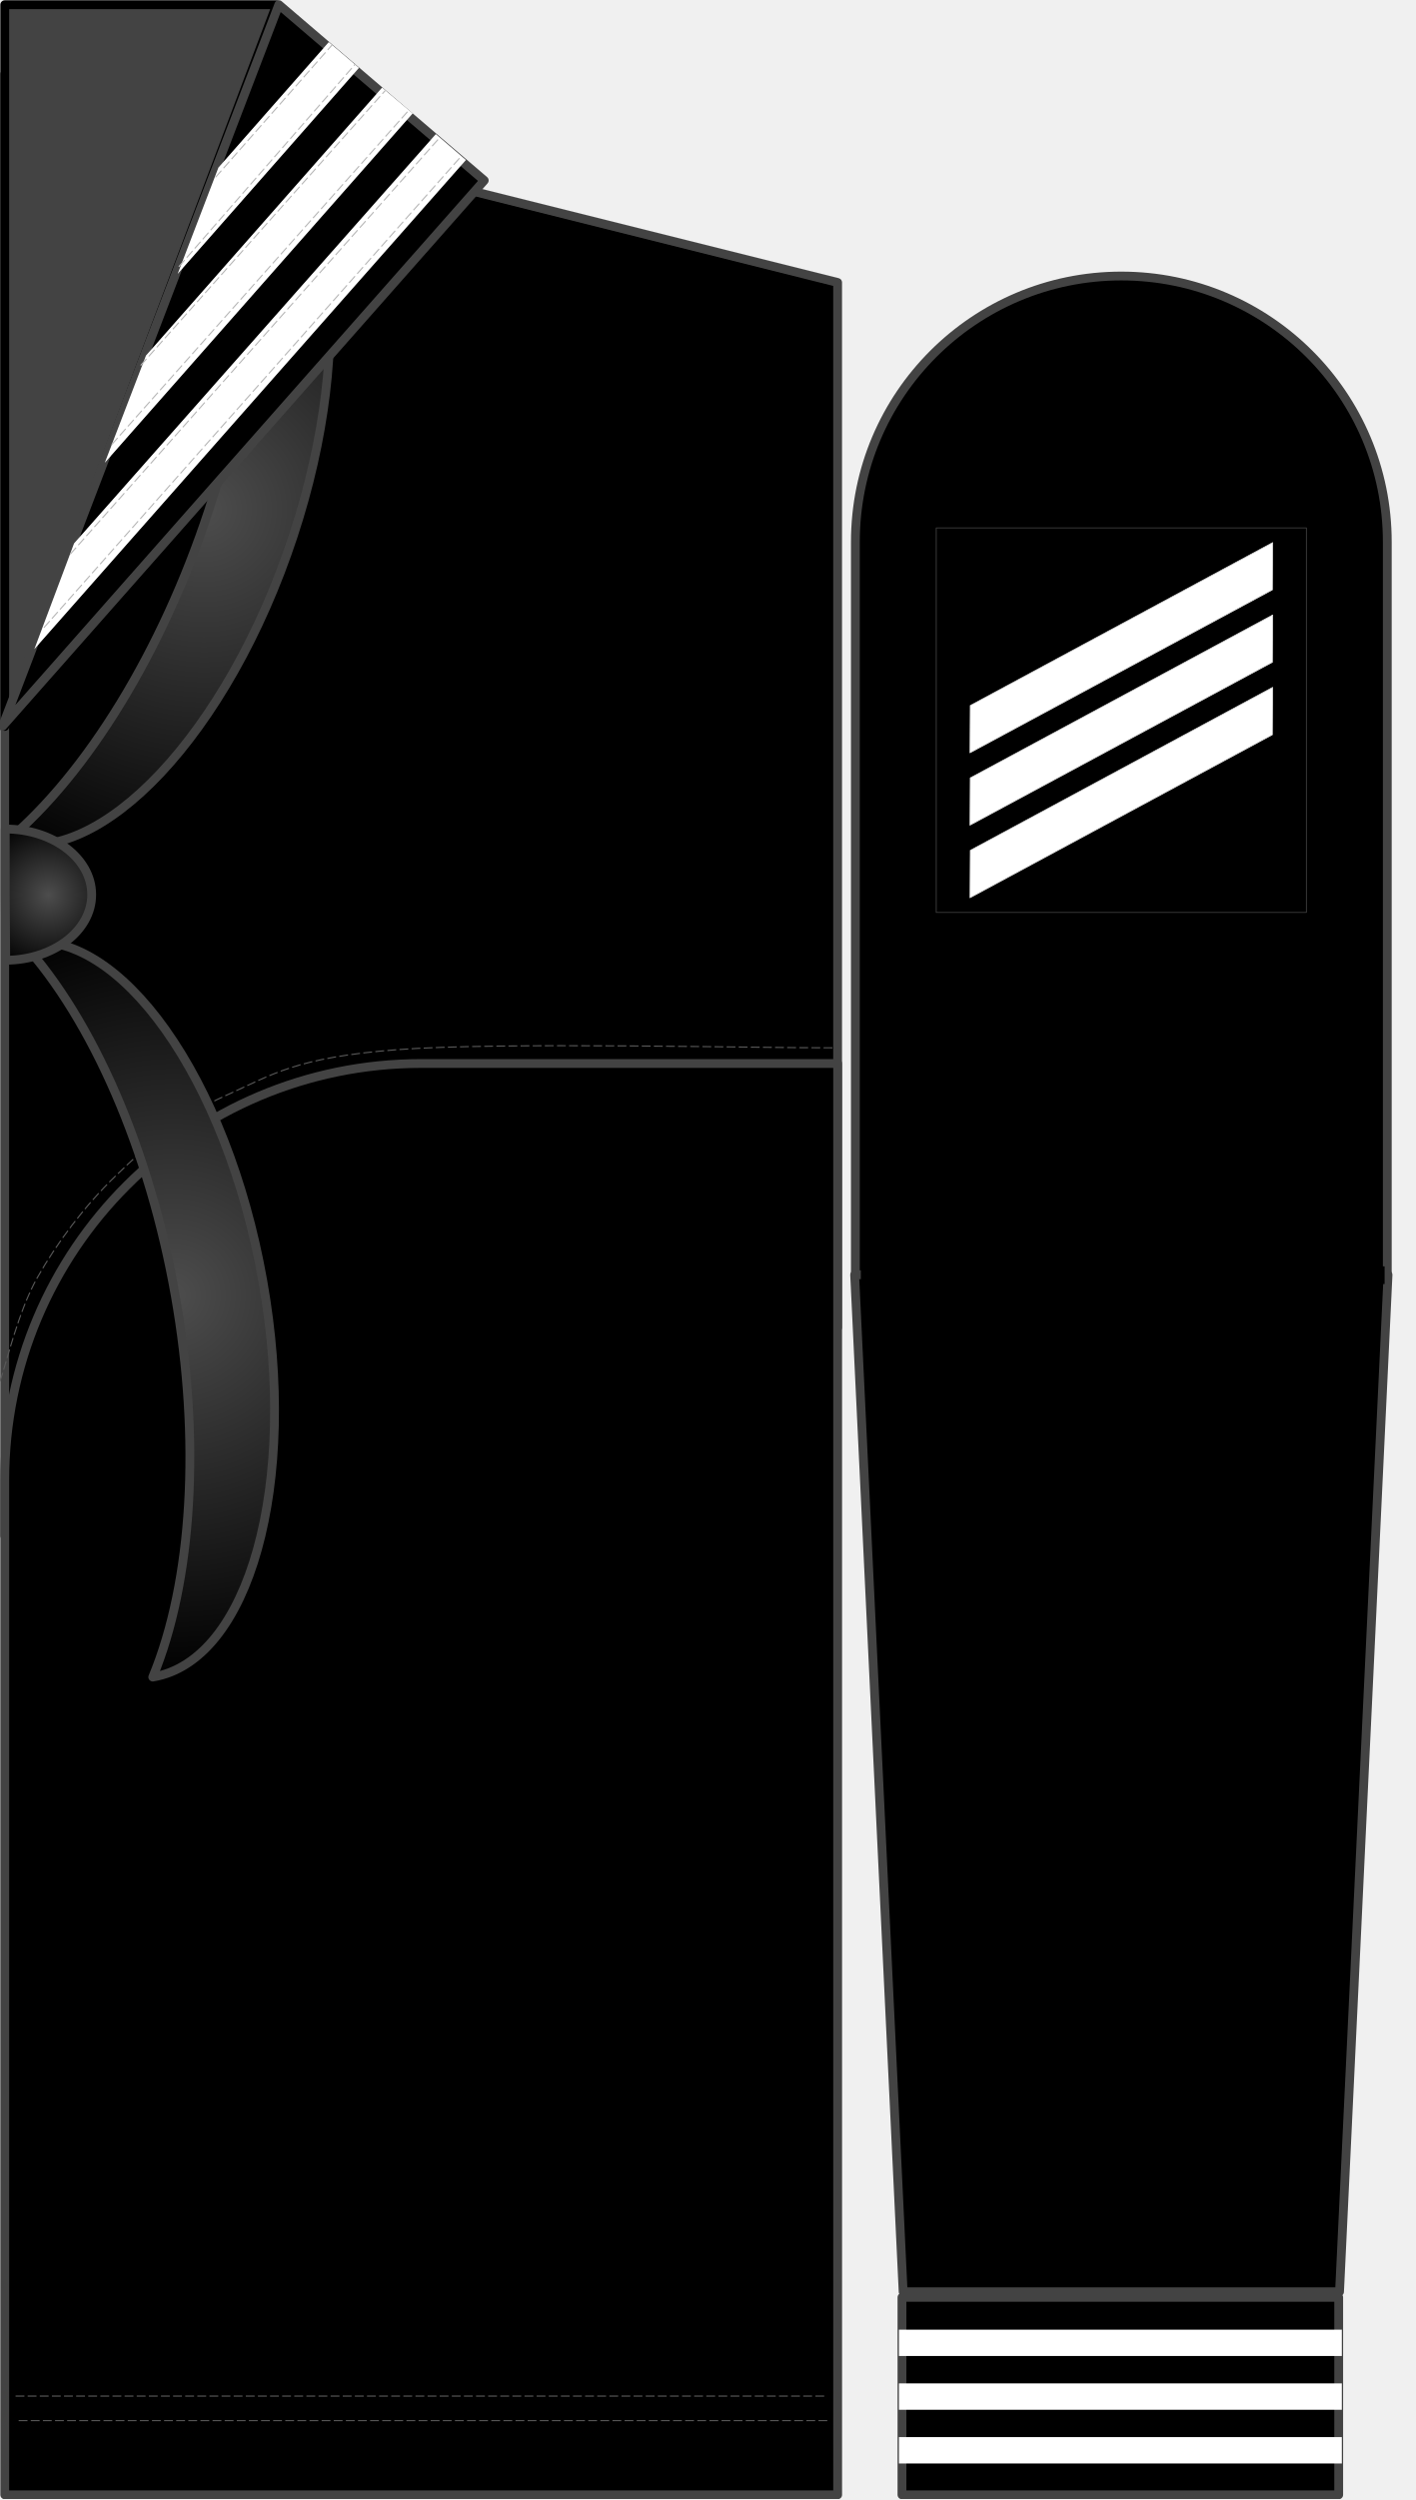
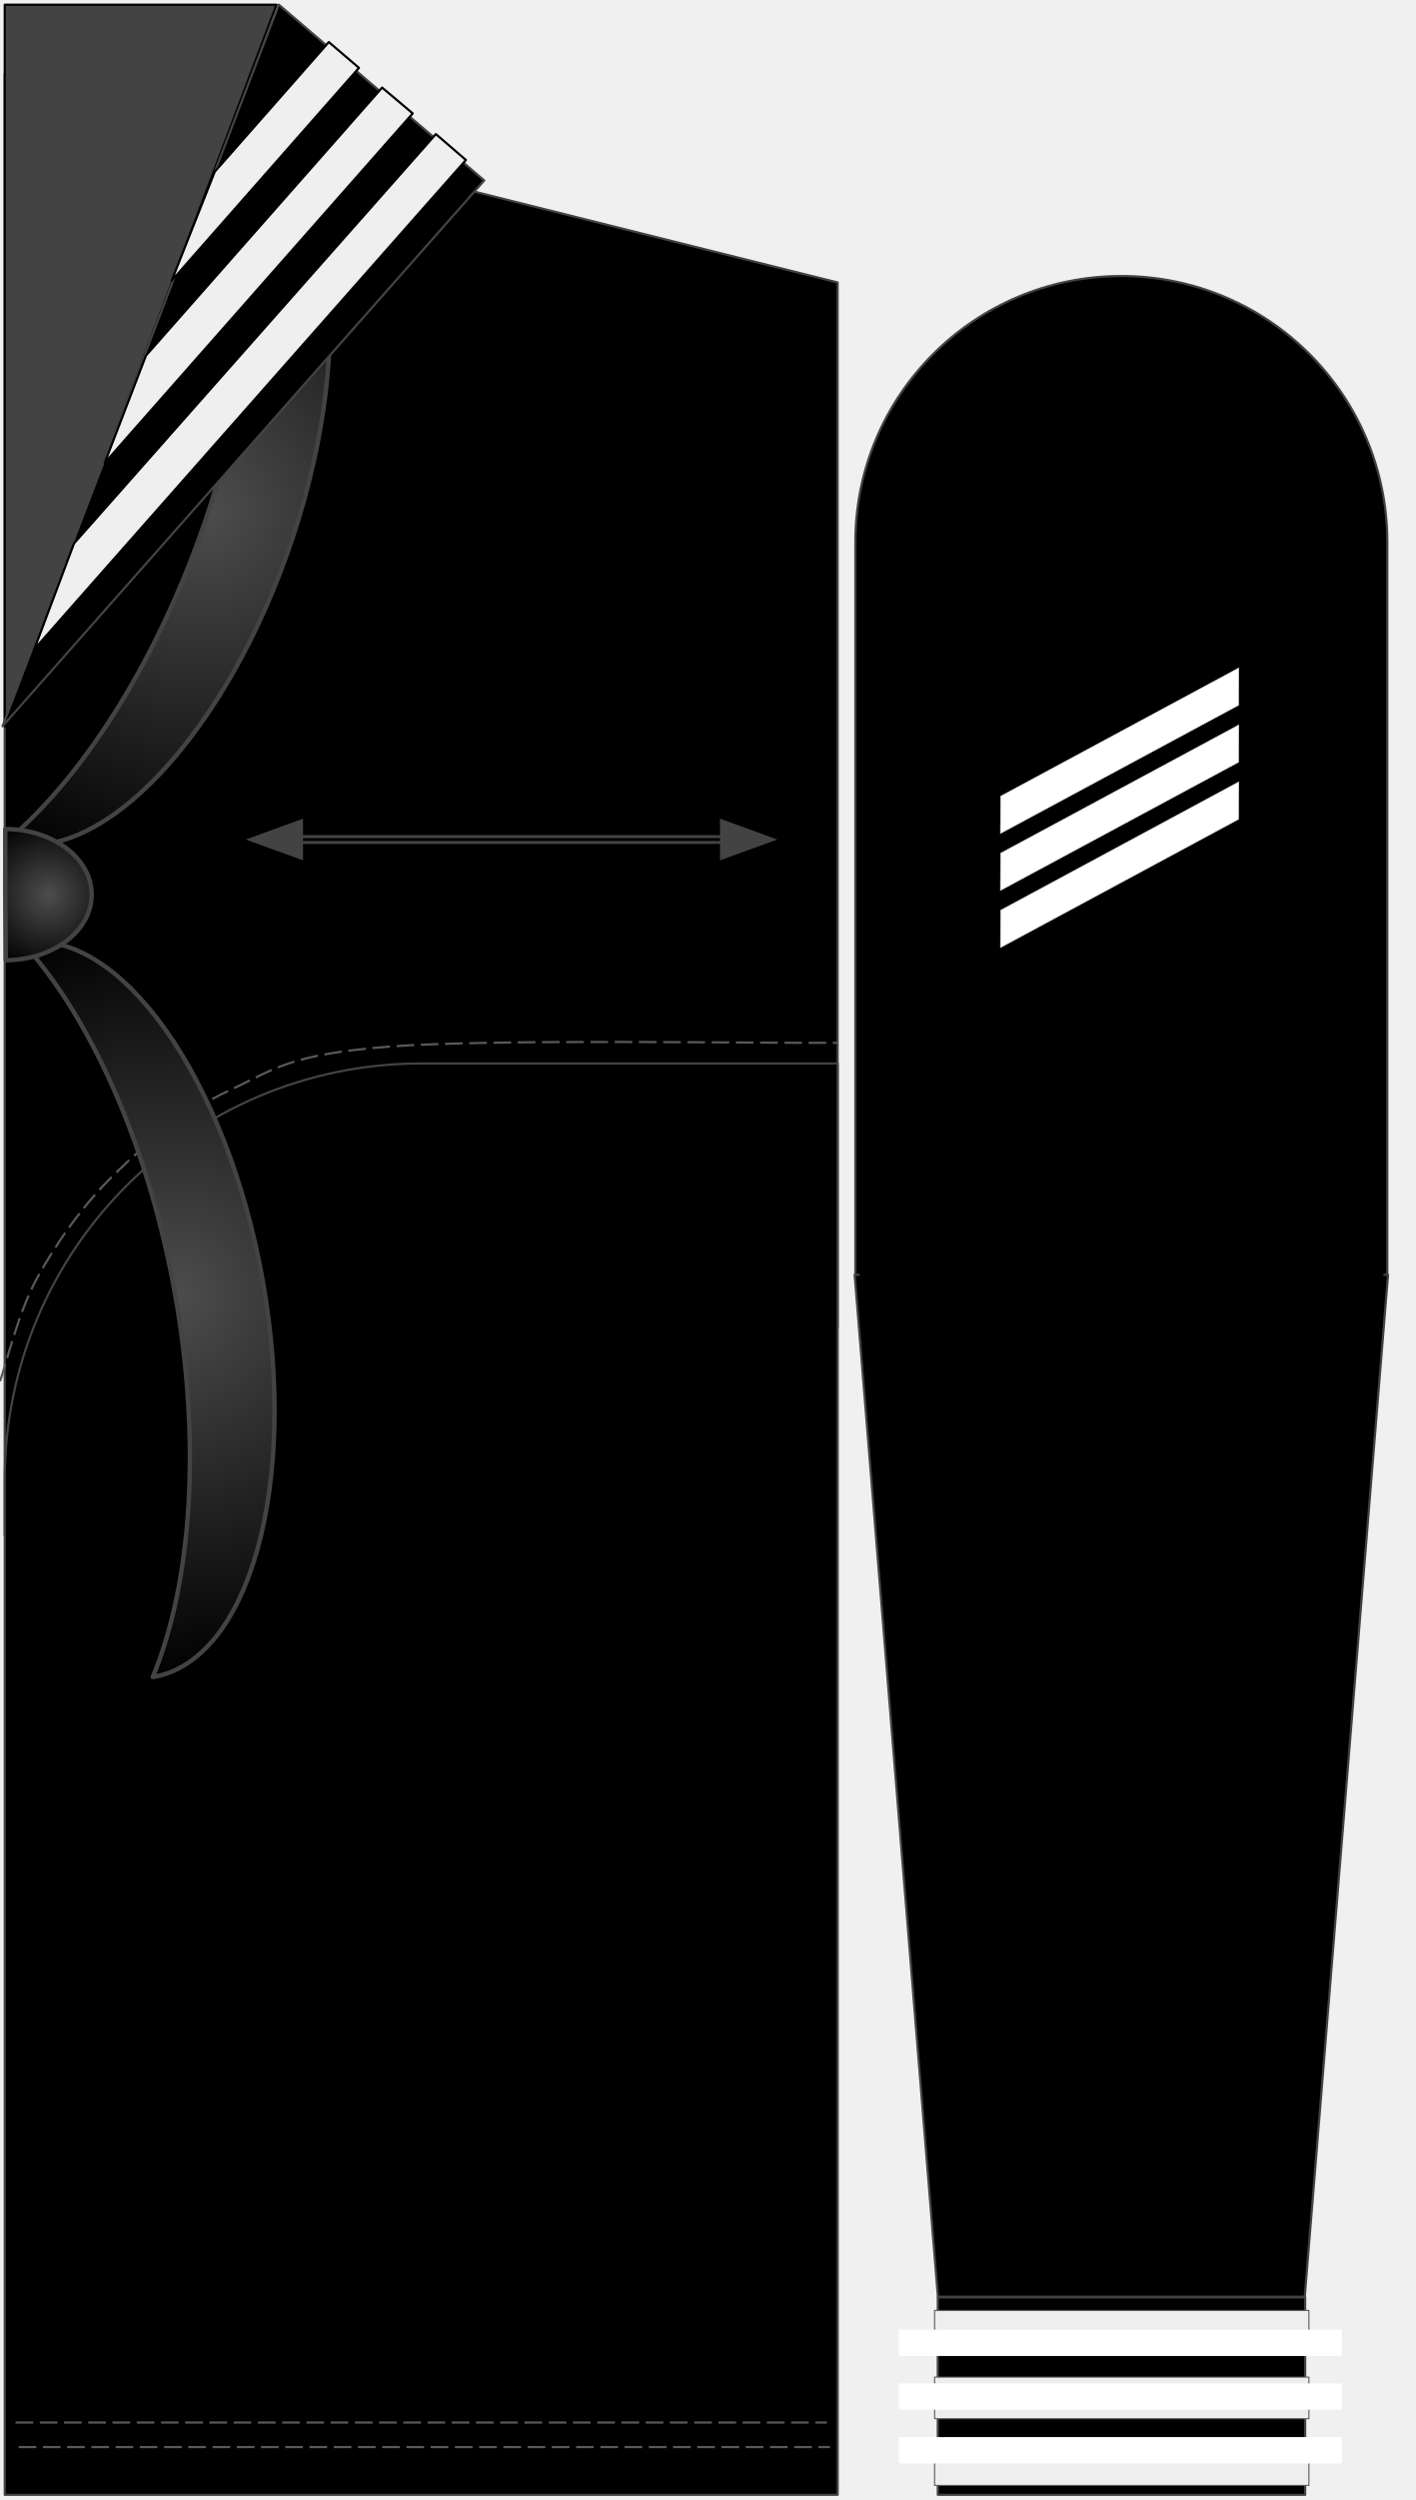
<svg xmlns="http://www.w3.org/2000/svg" fill="none" stroke-linecap="square" stroke-miterlimit="10" viewBox="0 0 1285.04 2267.72">
  <clipPath id="a">
-     <path d="M0 0h1285.04v2267.72H0z" />
+     <path d="M0 0h1285.04v2267.717H0z" />
  </clipPath>
  <g clip-path="url(#a)">
-     <path fill="none" d="M0 0h1285.04v2267.72H0z" />
-     <path fill="#000" fill-rule="evenodd" d="M1017.87 250.48A241.4 241.4 0 0 0 776.45 491.9v667.94h482.84V491.9c0-133.33-108.09-241.42-241.42-241.42" />
-     <path stroke="#434343" stroke-linecap="butt" stroke-linejoin="round" stroke-width="8" d="M1017.87 250.48A241.4 241.4 0 0 0 776.45 491.9v667.94h482.84V491.9c0-133.33-108.09-241.42-241.42-241.42z" />
-     <path fill="#000" fill-rule="evenodd" d="m1259.95 1156.78-44.02 922.9H819.81l-44.02-922.9z" />
-     <path stroke="#434343" stroke-linecap="butt" stroke-linejoin="round" stroke-width="8" d="m1259.95 1156.78-44.02 922.9H819.81l-44.02-922.9z" />
-     <path fill="#000" fill-rule="evenodd" d="M818.74 2084.74h396.44v179.18H818.74z" />
-     <path stroke="#434343" stroke-linecap="butt" stroke-linejoin="round" stroke-width="8" d="M818.74 2084.74h396.44v179.18H818.74z" />
-     <path fill="none" d="M781.4 1157.16h475.44" />
-     <path stroke="#000" stroke-linecap="butt" stroke-linejoin="round" stroke-width="16" d="M781.4 1157.16h475.44" />
-     <path fill="none" d="M223.06 761.82h482.49" />
-     <path stroke="#434343" stroke-linecap="butt" stroke-linejoin="round" stroke-width="4" d="M295.06 757.82h338.49M295.06 765.82h338.49" />
-     <path fill="#434343" fill-rule="evenodd" stroke="#434343" stroke-linecap="butt" stroke-width="12" d="m295.06 742-54.46 19.82 54.46 19.82zM633.55 781.64l54.46-19.82L633.55 742z" />
-     <path fill="#000" fill-rule="evenodd" d="m4.26 67.3 756.07 189.02v948.27L4.26 1393.61z" />
-     <path stroke="#434343" stroke-linecap="butt" stroke-linejoin="round" stroke-width="8" d="m4.26 67.3 756.07 189.02v948.27L4.26 1393.61z" />
-     <path fill="#000" fill-rule="evenodd" d="M382.34 965.06h378.03v1298.86H4.31V1343.1c0-208.78 169.25-378.03 378.03-378.03" />
-     <path stroke="#434343" stroke-linecap="butt" stroke-linejoin="round" stroke-width="8" d="M382.34 965.06h378.03v1298.86H4.31V1343.1c0-208.78 169.25-378.03 378.03-378.03z" />
-     <path fill="#434343" fill-rule="evenodd" d="M4.3 4.27V659.2L251.03 4.27z" />
-     <path stroke="#000" stroke-linecap="butt" stroke-linejoin="round" stroke-width="8" d="M4.3 4.27V659.2L251.03 4.27z" />
+     <path d="M0 0h1285.04v2267.717H0zm223.062 761.818H705.55" />
+     <path stroke="#434343" stroke-linecap="butt" stroke-linejoin="round" stroke-width=".667" d="M235.062 761.151H693.55m-458.488 1.334H693.55" />
+     <path fill="#434343" fill-rule="evenodd" stroke="#434343" stroke-linecap="butt" stroke-width="2" d="m235.062 758.515-9.077 3.303 9.077 3.303zm458.488 6.606 9.076-3.303-9.076-3.303z" />
+     <path fill="#000" fill-rule="evenodd" d="m4.263 67.307 756.063 189.016v948.267L4.263 1393.606z" />
+     <path stroke="#434343" stroke-linecap="butt" stroke-linejoin="round" stroke-width="2" d="m4.263 67.307 756.063 189.016v948.267L4.263 1393.606z" />
+     <path fill="#000" fill-rule="evenodd" d="M382.34 965.057h378.032v1298.866H4.309v-920.835c0-208.781 169.25-378.032 378.031-378.032" />
+     <path stroke="#434343" stroke-linecap="butt" stroke-linejoin="round" stroke-width="2" d="M382.34 965.057h378.032v1298.866H4.309v-920.835c0-208.781 169.25-378.032 378.031-378.032z" />
+     <path fill="#434343" fill-rule="evenodd" d="M4.309 4.266v654.93L251.017 4.265z" />
+     <path stroke="#000" stroke-linecap="butt" stroke-linejoin="round" stroke-width="2" d="M4.309 4.266v654.93L251.017 4.265z" />
    <defs>
-       <radialGradient id="b" cx="-16.26" cy="-20.33" r="18.31" fx="-16.26" fy="-20.33" gradientTransform="rotate(-163.19)scale(19.13144)" gradientUnits="userSpaceOnUse" spreadMethod="pad">
+       <radialGradient id="b" cx="-16.264" cy="-20.33" r="18.314" fx="-16.264" fy="-20.33" gradientTransform="rotate(-163.189)scale(19.13144)" gradientUnits="userSpaceOnUse" spreadMethod="pad">
        <stop offset="0" stop-color="#4d4d4d" />
        <stop offset="1" />
      </radialGradient>
    </defs>
-     <path fill="url(#b)" fill-rule="evenodd" d="M219.16 117.33c84.75 25.6 105.75 190.97 46.92 369.37C207.24 665.09 90.84 788.95 6.09 763.34c73.45-61.66 141.34-172.74 183.26-299.83s52.96-255.34 29.81-346.18" />
-     <path stroke="#434343" stroke-linecap="butt" stroke-linejoin="round" stroke-width="8" d="M219.16 117.33c84.75 25.6 105.75 190.97 46.92 369.37C207.24 665.09 90.84 788.95 6.09 763.34c73.45-61.66 141.34-172.74 183.26-299.83s52.96-255.34 29.81-346.18z" />
-     <path fill="#000" fill-rule="evenodd" d="M4.99 803.87c6.77.03 12.24 3.6 12.22 8-.02 4.39-5.51 7.94-12.28 7.94v-7.97z" />
-     <path stroke="#434343" stroke-linecap="butt" stroke-linejoin="round" stroke-width="8" d="M4.99 803.87c6.77.03 12.24 3.6 12.22 8-.02 4.39-5.51 7.94-12.28 7.94v-7.97z" />
-     <path fill="#000" fill-rule="evenodd" d="M439.56 163.75 2.29 659.01 253.09 4.2z" />
-     <path stroke="#434343" stroke-linecap="butt" stroke-linejoin="round" stroke-width="8" d="M439.56 163.75 2.29 659.01 253.09 4.2z" />
-     <path fill="#fff" fill-rule="evenodd" d="M31.16 589.1 422.93 145.2l-27.3-23.52-328.4 371.4zM95.1 419.99 374.62 102.9l-27.78-23.43L132.52 322.6zM161.24 248.6 325.85 61.58l-27.38-23.42-100.2 113.89z" />
-     <path fill="none" d="M162.32 242.03 322.57 58.09" />
-     <path stroke="#b7b7b7" stroke-dasharray="8.0,3.0" stroke-linecap="butt" stroke-linejoin="round" d="M162.32 242.03 322.57 58.09" />
-     <path fill="none" d="M195.65 160.87 301.6 40.59" />
-     <path stroke="#b7b7b7" stroke-dasharray="8.0,3.0" stroke-linecap="butt" stroke-linejoin="round" d="M195.65 160.87 301.6 40.59" />
-     <path fill="none" d="M101.45 403.38 370.8 100.36" />
-     <path stroke="#b7b7b7" stroke-dasharray="8.0,3.0" stroke-linecap="butt" stroke-linejoin="round" d="M101.45 403.38 370.8 100.36" />
-     <path fill="none" d="M127.69 331.6 349.64 82.22" />
-     <path stroke="#b7b7b7" stroke-dasharray="8.0,3.0" stroke-linecap="butt" stroke-linejoin="round" d="M127.69 331.6 349.64 82.22" />
-     <path fill="none" d="m39.84 569.57 379-428" />
-     <path stroke="#b7b7b7" stroke-dasharray="8.0,3.0" stroke-linecap="butt" stroke-linejoin="round" d="m39.84 569.57 379-428" />
-     <path fill="none" d="M63.77 502.9 399.3 124.66" />
-     <path stroke="#b7b7b7" stroke-dasharray="8.0,3.0" stroke-linecap="butt" stroke-linejoin="round" d="M63.77 502.9 399.3 124.66" />
-     <path fill="none" d="M0 1253.4c5.65-15.69 16.38-63 33.9-94.08s42.65-64.83 71.18-92.37 57.49-53.81 100-72.88c42.52-19.07 63-34.32 155.1-41.53 92.08-7.2 331.2-1.41 397.45-1.7" />
-     <path stroke="#595959" stroke-dasharray="8.0,3.0" stroke-linecap="butt" stroke-linejoin="round" d="M0 1253.4c5.65-15.69 16.38-63 33.9-94.08s42.65-64.83 71.18-92.37 57.49-53.81 100-72.88c42.52-19.07 63-34.32 155.1-41.53 92.08-7.2 331.2-1.41 397.45-1.7" />
+     <path fill="url(#b)" fill-rule="evenodd" d="M219.162 117.325c84.747 25.606 105.751 190.978 46.913 369.37C207.237 665.088 90.838 788.946 6.091 763.341c73.449-61.659 141.344-172.74 183.26-299.827s52.96-255.344 29.81-346.189" />
+     <path stroke="#434343" stroke-linecap="butt" stroke-linejoin="round" stroke-width="4" d="M219.162 117.325c84.747 25.606 105.751 190.978 46.913 369.37C207.237 665.088 90.838 788.946 6.091 763.341c73.449-61.659 141.344-172.74 183.26-299.827s52.96-255.344 29.81-346.189z" />
+     <path fill="#000" fill-rule="evenodd" d="M4.987 803.874c6.772.022 12.239 3.595 12.222 7.988s-5.512 7.949-12.284 7.949v-7.969z" />
+     <path stroke="#434343" stroke-linecap="butt" stroke-linejoin="round" stroke-width="2" d="M4.987 803.874c6.772.022 12.239 3.595 12.222 7.988s-5.512 7.949-12.284 7.949v-7.969z" />
+     <path fill="#000" fill-rule="evenodd" d="M439.556 163.751 2.287 659.01 253.088 4.2z" />
+     <path stroke="#434343" stroke-linecap="butt" stroke-linejoin="round" stroke-width="2" d="M439.556 163.751 2.287 659.01 253.088 4.2z" />
+     <path fill="#efefef" fill-rule="evenodd" d="M31.16 589.105 422.93 145.19l-27.295-23.516L67.222 493.067z" />
+     <path stroke="#000" stroke-linecap="butt" stroke-linejoin="round" stroke-width="2" d="M31.16 589.105 422.93 145.19l-27.295-23.516L67.222 493.067z" />
+     <path fill="#efefef" fill-rule="evenodd" d="m95.1 419.99 279.523-317.086-27.779-23.43L132.52 322.602z" />
+     <path stroke="#000" stroke-linecap="butt" stroke-linejoin="round" stroke-width="2" d="m95.1 419.99 279.523-317.086-27.779-23.43L132.52 322.602z" />
+     <path fill="#efefef" fill-rule="evenodd" d="M155.821 254.736 325.845 61.59l-27.378-23.418-103.506 117.614z" />
+     <path stroke="#000" stroke-linecap="butt" stroke-linejoin="round" stroke-width="2" d="M155.821 254.736 325.845 61.59l-27.378-23.418-103.506 117.614z" />
+     <path d="M0 1253.39c5.65-15.678 16.574-62.756 33.898-94.068 17.323-31.312 41.044-65.528 70.042-93.806 28.997-28.278 62.398-56.567 103.942-75.86 41.544-19.295 53.202-32.678 145.32-39.904 92.118-7.225 339.49-2.874 407.389-3.448" />
+     <path stroke="#595959" stroke-dasharray="16.0,6.0" stroke-linecap="butt" stroke-linejoin="round" stroke-width="2" d="M0 1253.39c5.65-15.678 16.574-62.756 33.898-94.068 17.323-31.312 41.044-65.528 70.042-93.806 28.997-28.278 62.398-56.567 103.942-75.86 41.544-19.295 53.202-32.678 145.32-39.904 92.118-7.225 339.49-2.874 407.389-3.448" />
    <defs>
-       <radialGradient id="c" cx="1.96" cy="63.11" r="18.54" fx="1.96" fy="63.11" gradientTransform="scale(-18.78822 18.78822)rotate(9.4)" gradientUnits="userSpaceOnUse" spreadMethod="pad">
+       <radialGradient id="c" cx="1.962" cy="63.11" r="18.536" fx="1.962" fy="63.11" gradientTransform="scale(-18.78822 18.78822)rotate(9.396)" gradientUnits="userSpaceOnUse" spreadMethod="pad">
        <stop offset="0" stop-color="#4d4d4d" />
        <stop offset="1" />
      </radialGradient>
    </defs>
-     <path fill="url(#c)" fill-rule="evenodd" d="M138.67 1521.86c87.77-14.53 132.5-175.47 99.89-359.48S108.36 840.97 20.59 855.49c63.96 70.38 115.27 188.95 138.5 320.04 23.23 131.08 15.66 259.4-20.42 346.33" />
-     <path stroke="#434343" stroke-linecap="butt" stroke-linejoin="round" stroke-width="8" d="M138.67 1521.86c87.77-14.53 132.5-175.47 99.89-359.48S108.36 840.97 20.59 855.49c63.96 70.38 115.27 188.95 138.5 320.04 23.23 131.08 15.66 259.4-20.42 346.33z" />
+     <path fill="url(#c)" fill-rule="evenodd" d="M138.666 1521.856c87.774-14.524 132.497-175.47 99.89-359.48C205.95 978.365 108.362 840.969 20.588 855.494c63.961 70.375 115.275 188.942 138.504 320.031 23.228 131.09 15.661 259.4-20.426 346.331" />
+     <path stroke="#434343" stroke-linecap="butt" stroke-linejoin="round" stroke-width="4" d="M138.666 1521.856c87.774-14.524 132.497-175.47 99.89-359.48C205.95 978.365 108.362 840.969 20.588 855.494c63.961 70.375 115.275 188.942 138.504 320.031 23.228 131.09 15.661 259.4-20.426 346.331z" />
    <defs>
-       <radialGradient id="d" cx="-5.21" cy="96.15" r="8.44" fx="-5.21" fy="96.15" gradientTransform="scale(-8.44363 8.44363)" gradientUnits="userSpaceOnUse" spreadMethod="pad">
+       <radialGradient id="d" cx="-5.21" cy="96.148" r="8.444" fx="-5.21" fy="96.148" gradientTransform="scale(-8.44363 8.44363)" gradientUnits="userSpaceOnUse" spreadMethod="pad">
        <stop offset="0" stop-color="#4d4d4d" />
        <stop offset="1" />
      </radialGradient>
    </defs>
-     <path fill="url(#d)" fill-rule="evenodd" d="M5.22 871.37c43.25-.2 78.14-26.9 78.01-59.7S48.01 752.3 4.76 752.3v59.53z" />
-     <path stroke="#434343" stroke-linecap="butt" stroke-linejoin="round" stroke-width="8" d="M5.22 871.37c43.25-.2 78.14-26.9 78.01-59.7S48.01 752.3 4.76 752.3v59.53z" />
-     <path fill="none" d="M16.95 2196.6h736.44" />
-     <path stroke="#595959" stroke-dasharray="8.0,3.0" stroke-linecap="butt" stroke-linejoin="round" d="M16.95 2196.6h736.44" />
-     <path fill="none" d="M14.13 2174.33h736.44" />
-     <path stroke="#595959" stroke-dasharray="8.0,3.0" stroke-linecap="butt" stroke-linejoin="round" d="M14.13 2174.33h736.44" />
-     <path fill="none" d="M849.86 479.05h336V828h-336z" />
-     <path stroke="#434343" stroke-linecap="butt" stroke-linejoin="round" stroke-width=".75" d="M849.86 479.05h336V828h-336z" />
-     <path fill="#fff" fill-rule="evenodd" d="m880.5 683.1.26-42.88 274.46-147.82-.26 42.87z" />
-     <path stroke="#d9d9d9" stroke-linecap="butt" stroke-linejoin="round" stroke-width=".75" d="m880.5 683.1.26-42.88 274.46-147.82-.26 42.87z" />
-     <path fill="#fff" fill-rule="evenodd" d="m880.49 748.78.26-42.87 274.48-147.82-.26 42.87z" />
-     <path stroke="#d9d9d9" stroke-linecap="butt" stroke-linejoin="round" stroke-width=".75" d="m880.49 748.78.26-42.87 274.48-147.82-.26 42.87z" />
-     <path fill="#fff" fill-rule="evenodd" d="m880.52 814.65.27-43 274.4-147.88-.26 43z" />
-     <path stroke="#d9d9d9" stroke-linecap="butt" stroke-linejoin="round" stroke-width=".75" d="m880.52 814.65.27-43 274.4-147.88-.26 43z" />
-     <path fill="none" d="M816 2126h402.02" />
-     <path stroke="#fff" stroke-linecap="butt" stroke-linejoin="round" stroke-width="23.94" d="M816 2126h402.02" />
-     <path fill="none" d="M816 2174.75h402.02" />
-     <path stroke="#fff" stroke-linecap="butt" stroke-linejoin="round" stroke-width="23.94" d="M816 2174.75h402.02" />
-     <path fill="none" d="M816 2223.5h402.02" />
-     <path stroke="#fff" stroke-linecap="butt" stroke-linejoin="round" stroke-width="23.94" d="M816 2223.5h402.02" />
+     <path fill="url(#d)" fill-rule="evenodd" d="M5.22 871.367c43.248-.193 78.137-26.894 78.01-59.702s-35.223-59.352-78.472-59.352v59.527z" />
+     <path stroke="#434343" stroke-linecap="butt" stroke-linejoin="round" stroke-width="4" d="M5.22 871.367c43.248-.193 78.137-26.894 78.01-59.702s-35.223-59.352-78.472-59.352v59.527z" />
+     <path d="M16.95 2220.609h736.441" />
+     <path stroke="#595959" stroke-dasharray="16.0,6.0" stroke-linecap="butt" stroke-linejoin="round" stroke-width="2" d="M16.95 2220.609h736.441" />
+     <path d="M14.126 2198.328h736.441" />
+     <path stroke="#595959" stroke-dasharray="16.0,6.0" stroke-linecap="butt" stroke-linejoin="round" stroke-width="2" d="M14.126 2198.328h736.441" />
+     <path d="M223.062 761.818H705.55" />
+     <path stroke="#434343" stroke-linecap="butt" stroke-linejoin="round" stroke-width="2.667" d="M271.062 759.151H657.55m-386.488 5.334H657.55" />
+     <path fill="#434343" fill-rule="evenodd" stroke="#434343" stroke-linecap="butt" stroke-width="8" d="m271.062 748.604-36.305 13.214 36.305 13.214zm386.488 26.428 36.305-13.214-36.305-13.214z" />
+     <path fill="#000" fill-rule="evenodd" d="M1017.871 250.483A241.417 241.417 0 0 0 776.454 491.9v667.937q0 .003.004.004l482.83-.004a.004.004 0 0 0 .005-.004l-.004-667.933c0-133.33-108.086-241.417-241.418-241.417" />
+     <path stroke="#434343" stroke-linecap="butt" stroke-linejoin="round" stroke-width="2" d="M1017.871 250.483A241.417 241.417 0 0 0 776.454 491.9v667.937q0 .003.004.004l482.83-.004a.004.004 0 0 0 .005-.004l-.004-667.933c0-133.33-108.086-241.417-241.418-241.417z" />
+     <path fill="#000" fill-rule="evenodd" d="m1259.95 1156.787-75.572 927.37H851.365l-75.572-927.37z" />
+     <path stroke="#434343" stroke-linecap="butt" stroke-linejoin="round" stroke-width="2" d="m1259.95 1156.787-75.572 927.37H851.365l-75.572-927.37z" />
+     <path d="M780.366 1157.16H1255.8" />
+     <path stroke="#000" stroke-linecap="butt" stroke-linejoin="round" stroke-width="8" d="M780.366 1157.16H1255.8" />
+     <path fill="#000" fill-rule="evenodd" d="M851.27 2084.738h333.45v179.18H851.27z" />
+     <path stroke="#434343" stroke-linecap="butt" stroke-linejoin="round" stroke-width="2" d="M851.27 2084.738h333.45v179.18H851.27z" />
+     <path fill="#eee" fill-rule="evenodd" d="M848.353 2096.612h339.78v37.795h-339.78z" />
+     <path stroke="#595959" stroke-linecap="butt" stroke-linejoin="round" d="M848.353 2096.612h339.78v37.795h-339.78z" />
+     <path fill="#eee" fill-rule="evenodd" d="M848.353 2157.102h339.78v37.796h-339.78z" />
+     <path stroke="#595959" stroke-linecap="butt" stroke-linejoin="round" d="M848.353 2157.102h339.78v37.796h-339.78z" />
+     <path fill="#eee" fill-rule="evenodd" d="M848.353 2217.593h339.78v37.795h-339.78z" />
+     <path stroke="#595959" stroke-linecap="butt" stroke-linejoin="round" d="M848.353 2217.593h339.78v37.795h-339.78z" />
+     <path d="M884.724 587.744h264.57v274.703h-264.57z" />
+     <path fill="#fff" fill-rule="evenodd" d="m908.125 756.28.205-33.747 216.126-116.369-.204 33.748z" />
+     <path stroke="#d9d9d9" stroke-linecap="butt" stroke-linejoin="round" stroke-width=".588" d="m908.125 756.28.205-33.747 216.126-116.369-.204 33.748z" />
+     <path fill="#fff" fill-rule="evenodd" d="m908.116 807.987.205-33.747 216.145-116.369-.205 33.747z" />
+     <path stroke="#d9d9d9" stroke-linecap="butt" stroke-linejoin="round" stroke-width=".588" d="m908.116 807.987.205-33.747 216.145-116.369-.205 33.747z" />
+     <path fill="#fff" fill-rule="evenodd" d="m908.144 859.842.208-33.848 216.086-116.416-.208 33.848z" />
+     <path stroke="#d9d9d9" stroke-linecap="butt" stroke-linejoin="round" stroke-width=".588" d="m908.144 859.842.208-33.848 216.086-116.416-.208 33.848z" />
+     <path d="M816 2126h402.016" />
+     <path stroke="#fff" stroke-linecap="butt" stroke-linejoin="round" stroke-width="23.94" d="M816 2126h402.016" />
+     <path d="M816 2174.75h402.016" />
+     <path stroke="#fff" stroke-linecap="butt" stroke-linejoin="round" stroke-width="23.94" d="M816 2174.75h402.016" />
+     <path d="M816 2223.501h402.016" />
+     <path stroke="#fff" stroke-linecap="butt" stroke-linejoin="round" stroke-width="23.94" d="M816 2223.501h402.016" />
  </g>
</svg>
